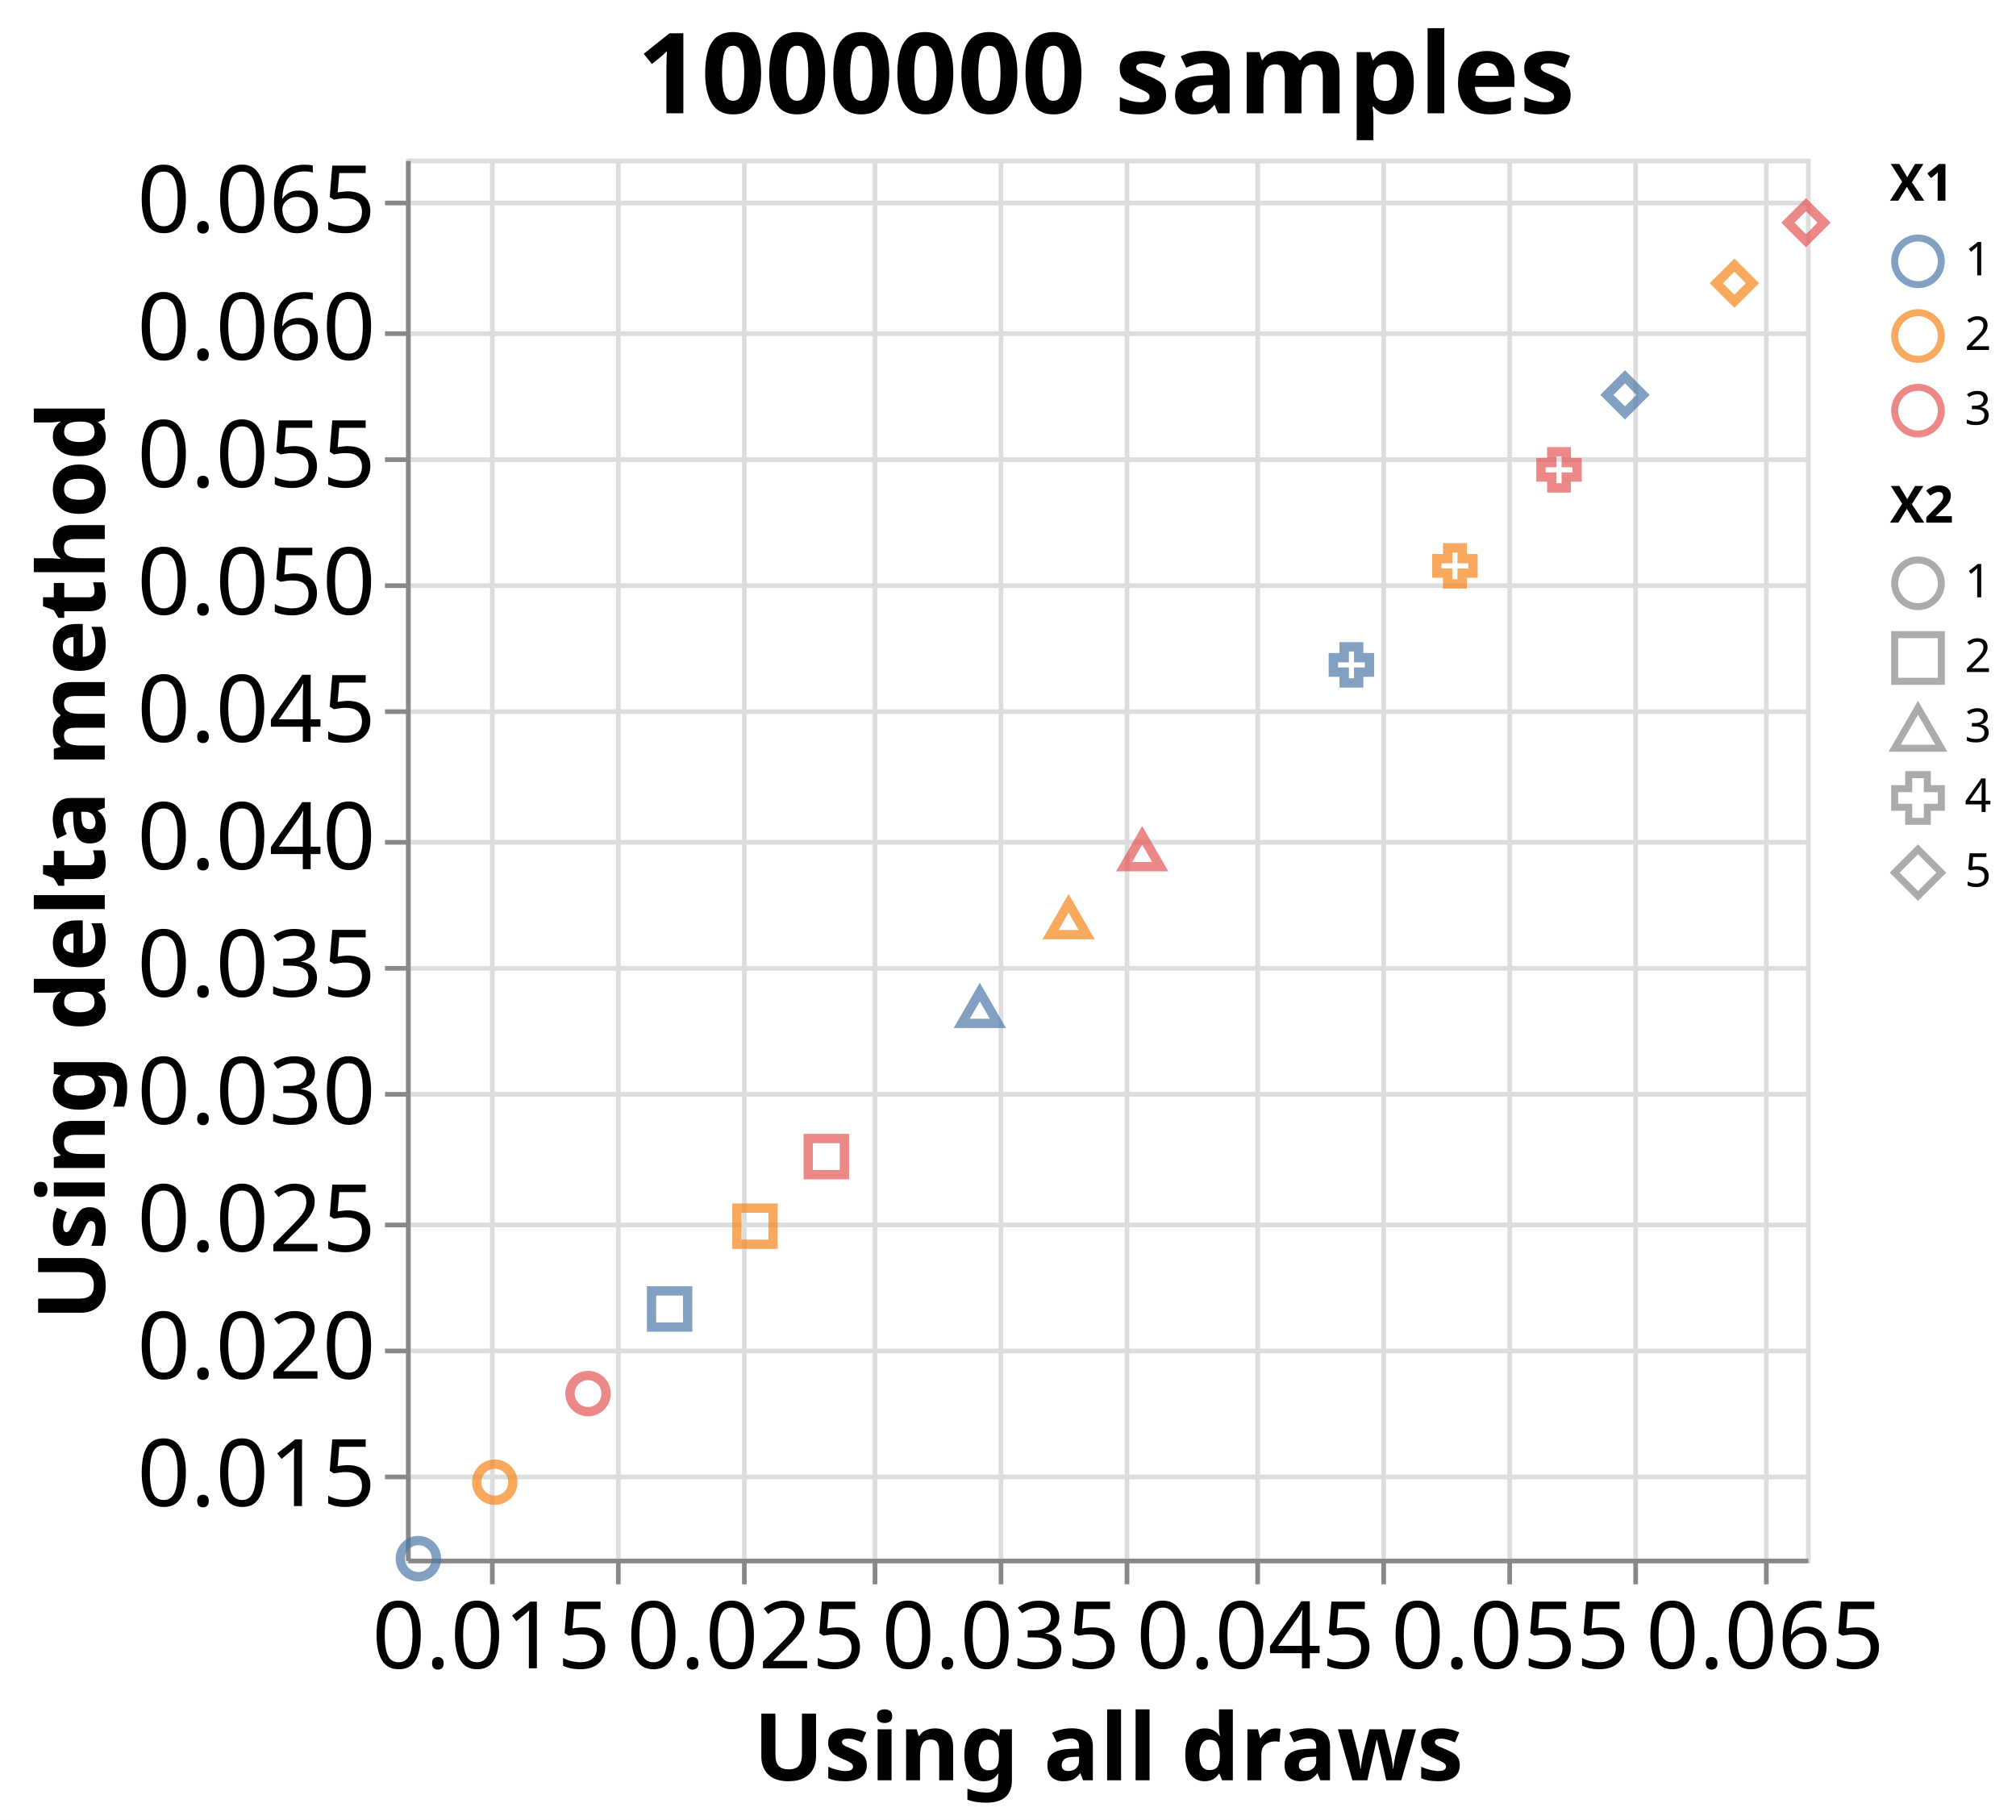
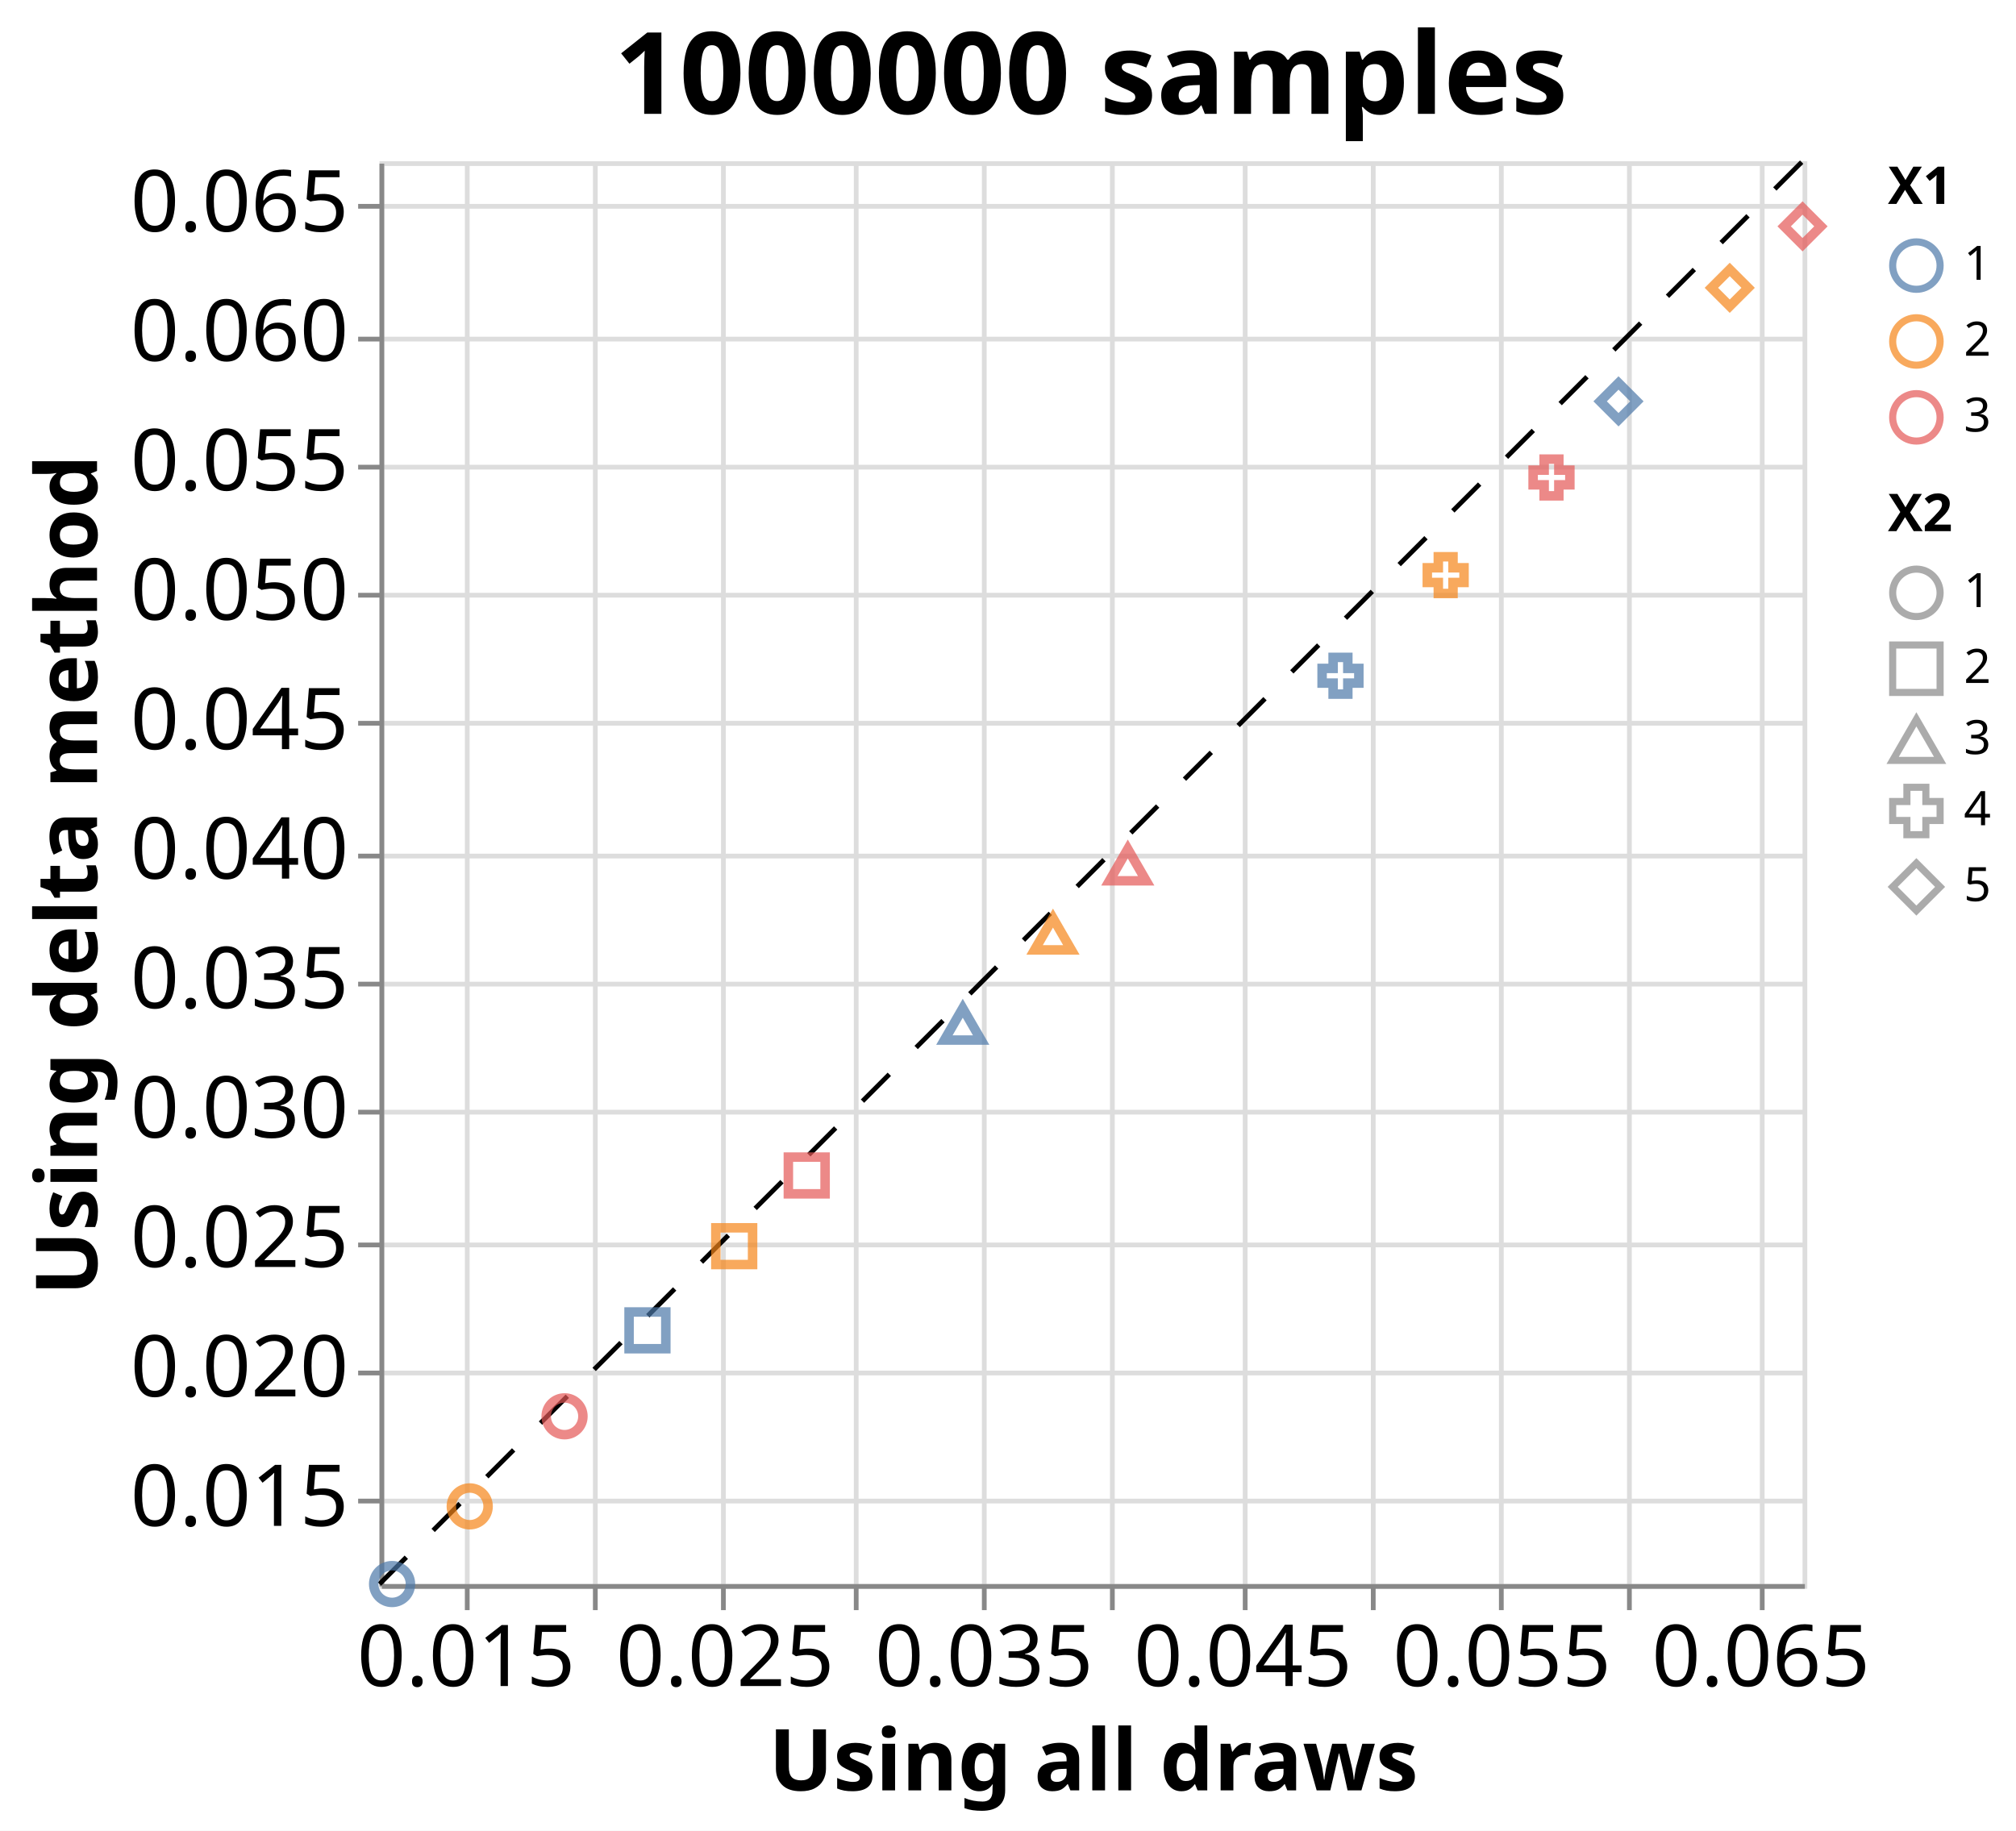
- <svg xmlns="http://www.w3.org/2000/svg" version="1.1" class="marks" width="432" height="390" viewBox="0 0 432 390">
-   <rect width="432" height="390" fill="white" />
-   <g fill="none" stroke-miterlimit="10" transform="translate(87,34)">
+ <svg xmlns="http://www.w3.org/2000/svg" version="1.1" class="marks" width="425" height="386" viewBox="0 0 425 386">
+   <rect width="425" height="386" fill="white" />
+   <g fill="none" stroke-miterlimit="10" transform="translate(80,34)">
    <g class="mark-group role-frame root" role="graphics-object" aria-roledescription="group mark container">
      <g transform="translate(0,0)">
        <path class="background" aria-hidden="true" d="M0.5,0.5h300v300h-300Z" stroke="#ddd" />
        <g>
          <g class="mark-group role-axis" aria-hidden="true">
            <g transform="translate(0.5,300.5)">
              <path class="background" aria-hidden="true" d="M0,0h0v0h0Z" pointer-events="none" />
              <g>
                <g class="mark-rule role-axis-grid" pointer-events="none">
                  <line transform="translate(18,-300)" x2="0" y2="300" stroke="#ddd" stroke-width="1" opacity="1" />
                  <line transform="translate(45,-300)" x2="0" y2="300" stroke="#ddd" stroke-width="1" opacity="1" />
                  <line transform="translate(72,-300)" x2="0" y2="300" stroke="#ddd" stroke-width="1" opacity="1" />
                  <line transform="translate(100,-300)" x2="0" y2="300" stroke="#ddd" stroke-width="1" opacity="1" />
                  <line transform="translate(127,-300)" x2="0" y2="300" stroke="#ddd" stroke-width="1" opacity="1" />
                  <line transform="translate(154,-300)" x2="0" y2="300" stroke="#ddd" stroke-width="1" opacity="1" />
                  <line transform="translate(182,-300)" x2="0" y2="300" stroke="#ddd" stroke-width="1" opacity="1" />
                  <line transform="translate(209,-300)" x2="0" y2="300" stroke="#ddd" stroke-width="1" opacity="1" />
                  <line transform="translate(236,-300)" x2="0" y2="300" stroke="#ddd" stroke-width="1" opacity="1" />
                  <line transform="translate(263,-300)" x2="0" y2="300" stroke="#ddd" stroke-width="1" opacity="1" />
                  <line transform="translate(291,-300)" x2="0" y2="300" stroke="#ddd" stroke-width="1" opacity="1" />
                </g>
              </g>
              <path class="foreground" aria-hidden="true" d="" pointer-events="none" display="none" />
            </g>
          </g>
          <g class="mark-group role-axis" aria-hidden="true">
            <g transform="translate(0.5,0.5)">
              <path class="background" aria-hidden="true" d="M0,0h0v0h0Z" pointer-events="none" />
              <g>
                <g class="mark-rule role-axis-grid" pointer-events="none">
                  <line transform="translate(0,282)" x2="300" y2="0" stroke="#ddd" stroke-width="1" opacity="1" />
                  <line transform="translate(0,255)" x2="300" y2="0" stroke="#ddd" stroke-width="1" opacity="1" />
                  <line transform="translate(0,228)" x2="300" y2="0" stroke="#ddd" stroke-width="1" opacity="1" />
                  <line transform="translate(0,200)" x2="300" y2="0" stroke="#ddd" stroke-width="1" opacity="1" />
                  <line transform="translate(0,173)" x2="300" y2="0" stroke="#ddd" stroke-width="1" opacity="1" />
                  <line transform="translate(0,146)" x2="300" y2="0" stroke="#ddd" stroke-width="1" opacity="1" />
                  <line transform="translate(0,118)" x2="300" y2="0" stroke="#ddd" stroke-width="1" opacity="1" />
                  <line transform="translate(0,91)" x2="300" y2="0" stroke="#ddd" stroke-width="1" opacity="1" />
                  <line transform="translate(0,64)" x2="300" y2="0" stroke="#ddd" stroke-width="1" opacity="1" />
                  <line transform="translate(0,37)" x2="300" y2="0" stroke="#ddd" stroke-width="1" opacity="1" />
                  <line transform="translate(0,9)" x2="300" y2="0" stroke="#ddd" stroke-width="1" opacity="1" />
                </g>
              </g>
              <path class="foreground" aria-hidden="true" d="" pointer-events="none" display="none" />
            </g>
          </g>
          <g class="mark-group role-axis" role="graphics-symbol" aria-roledescription="axis" aria-label="X-axis titled 'Using all draws' for a linear scale with values from 0.01 to 0.07">
            <g transform="translate(0.5,300.5)">
              <path class="background" aria-hidden="true" d="M0,0h0v0h0Z" pointer-events="none" />
              <g>
                <g class="mark-rule role-axis-tick" pointer-events="none">
                  <line transform="translate(18,0)" x2="0" y2="5" stroke="#888" stroke-width="1" opacity="1" />
                  <line transform="translate(45,0)" x2="0" y2="5" stroke="#888" stroke-width="1" opacity="1" />
                  <line transform="translate(72,0)" x2="0" y2="5" stroke="#888" stroke-width="1" opacity="1" />
                  <line transform="translate(100,0)" x2="0" y2="5" stroke="#888" stroke-width="1" opacity="1" />
                  <line transform="translate(127,0)" x2="0" y2="5" stroke="#888" stroke-width="1" opacity="1" />
                  <line transform="translate(154,0)" x2="0" y2="5" stroke="#888" stroke-width="1" opacity="1" />
                  <line transform="translate(182,0)" x2="0" y2="5" stroke="#888" stroke-width="1" opacity="1" />
                  <line transform="translate(209,0)" x2="0" y2="5" stroke="#888" stroke-width="1" opacity="1" />
                  <line transform="translate(236,0)" x2="0" y2="5" stroke="#888" stroke-width="1" opacity="1" />
                  <line transform="translate(263,0)" x2="0" y2="5" stroke="#888" stroke-width="1" opacity="1" />
                  <line transform="translate(291,0)" x2="0" y2="5" stroke="#888" stroke-width="1" opacity="1" />
                </g>
                <g class="mark-text role-axis-label" pointer-events="none">
-                   <text text-anchor="middle" transform="translate(17.77066,23)" font-family="sans-serif" font-size="20px" fill="#000" opacity="1">0.015</text>
-                   <text text-anchor="middle" transform="translate(45.06598,23)" font-family="sans-serif" font-size="20px" fill="#000" opacity="0">0.020</text>
-                   <text text-anchor="middle" transform="translate(72.36129,23)" font-family="sans-serif" font-size="20px" fill="#000" opacity="1">0.025</text>
-                   <text text-anchor="middle" transform="translate(99.65661,23)" font-family="sans-serif" font-size="20px" fill="#000" opacity="0">0.030</text>
-                   <text text-anchor="middle" transform="translate(126.9519,23)" font-family="sans-serif" font-size="20px" fill="#000" opacity="1">0.035</text>
-                   <text text-anchor="middle" transform="translate(154.2472,23)" font-family="sans-serif" font-size="20px" fill="#000" opacity="0">0.040</text>
-                   <text text-anchor="middle" transform="translate(181.5426,23)" font-family="sans-serif" font-size="20px" fill="#000" opacity="1">0.045</text>
-                   <text text-anchor="middle" transform="translate(208.8379,23)" font-family="sans-serif" font-size="20px" fill="#000" opacity="0">0.050</text>
-                   <text text-anchor="middle" transform="translate(236.1332,23)" font-family="sans-serif" font-size="20px" fill="#000" opacity="1">0.055</text>
-                   <text text-anchor="middle" transform="translate(263.4285,23)" font-family="sans-serif" font-size="20px" fill="#000" opacity="0">0.060</text>
-                   <text text-anchor="middle" transform="translate(290.7238,23)" font-family="sans-serif" font-size="20px" fill="#000" opacity="1">0.065</text>
+                   <text text-anchor="middle" transform="translate(17.77066,21)" font-family="sans-serif" font-size="18px" fill="#000" opacity="1">0.015</text>
+                   <text text-anchor="middle" transform="translate(45.06598,21)" font-family="sans-serif" font-size="18px" fill="#000" opacity="0">0.020</text>
+                   <text text-anchor="middle" transform="translate(72.36129,21)" font-family="sans-serif" font-size="18px" fill="#000" opacity="1">0.025</text>
+                   <text text-anchor="middle" transform="translate(99.65661,21)" font-family="sans-serif" font-size="18px" fill="#000" opacity="0">0.030</text>
+                   <text text-anchor="middle" transform="translate(126.9519,21)" font-family="sans-serif" font-size="18px" fill="#000" opacity="1">0.035</text>
+                   <text text-anchor="middle" transform="translate(154.2472,21)" font-family="sans-serif" font-size="18px" fill="#000" opacity="0">0.040</text>
+                   <text text-anchor="middle" transform="translate(181.5426,21)" font-family="sans-serif" font-size="18px" fill="#000" opacity="1">0.045</text>
+                   <text text-anchor="middle" transform="translate(208.8379,21)" font-family="sans-serif" font-size="18px" fill="#000" opacity="0">0.050</text>
+                   <text text-anchor="middle" transform="translate(236.1332,21)" font-family="sans-serif" font-size="18px" fill="#000" opacity="1">0.055</text>
+                   <text text-anchor="middle" transform="translate(263.4285,21)" font-family="sans-serif" font-size="18px" fill="#000" opacity="0">0.060</text>
+                   <text text-anchor="middle" transform="translate(290.7238,21)" font-family="sans-serif" font-size="18px" fill="#000" opacity="1">0.065</text>
                </g>
                <g class="mark-rule role-axis-domain" pointer-events="none">
                  <line transform="translate(0,0)" x2="300" y2="0" stroke="#888" stroke-width="1" opacity="1" />
                </g>
                <g class="mark-text role-axis-title" pointer-events="none">
-                   <text text-anchor="middle" transform="translate(150,47)" font-family="sans-serif" font-size="20px" font-weight="bold" fill="#000" opacity="1">Using all draws</text>
+                   <text text-anchor="middle" transform="translate(150,43)" font-family="sans-serif" font-size="18px" font-weight="bold" fill="#000" opacity="1">Using all draws</text>
                </g>
              </g>
              <path class="foreground" aria-hidden="true" d="" pointer-events="none" display="none" />
            </g>
          </g>
          <g class="mark-group role-axis" role="graphics-symbol" aria-roledescription="axis" aria-label="Y-axis titled 'Using delta method' for a linear scale with values from 0.01 to 0.07">
            <g transform="translate(0.5,0.5)">
              <path class="background" aria-hidden="true" d="M0,0h0v0h0Z" pointer-events="none" />
              <g>
                <g class="mark-rule role-axis-tick" pointer-events="none">
                  <line transform="translate(0,282)" x2="-5" y2="0" stroke="#888" stroke-width="1" opacity="1" />
                  <line transform="translate(0,255)" x2="-5" y2="0" stroke="#888" stroke-width="1" opacity="1" />
                  <line transform="translate(0,228)" x2="-5" y2="0" stroke="#888" stroke-width="1" opacity="1" />
                  <line transform="translate(0,200)" x2="-5" y2="0" stroke="#888" stroke-width="1" opacity="1" />
                  <line transform="translate(0,173)" x2="-5" y2="0" stroke="#888" stroke-width="1" opacity="1" />
                  <line transform="translate(0,146)" x2="-5" y2="0" stroke="#888" stroke-width="1" opacity="1" />
                  <line transform="translate(0,118)" x2="-5" y2="0" stroke="#888" stroke-width="1" opacity="1" />
                  <line transform="translate(0,91)" x2="-5" y2="0" stroke="#888" stroke-width="1" opacity="1" />
                  <line transform="translate(0,64)" x2="-5" y2="0" stroke="#888" stroke-width="1" opacity="1" />
                  <line transform="translate(0,37)" x2="-5" y2="0" stroke="#888" stroke-width="1" opacity="1" />
                  <line transform="translate(0,9)" x2="-5" y2="0" stroke="#888" stroke-width="1" opacity="1" />
                </g>
                <g class="mark-text role-axis-label" pointer-events="none">
-                   <text text-anchor="end" transform="translate(-7,288.2293)" font-family="sans-serif" font-size="20px" fill="#000" opacity="1">0.015</text>
-                   <text text-anchor="end" transform="translate(-7,260.934)" font-family="sans-serif" font-size="20px" fill="#000" opacity="1">0.020</text>
-                   <text text-anchor="end" transform="translate(-7,233.6387)" font-family="sans-serif" font-size="20px" fill="#000" opacity="1">0.025</text>
-                   <text text-anchor="end" transform="translate(-7,206.3434)" font-family="sans-serif" font-size="20px" fill="#000" opacity="1">0.030</text>
-                   <text text-anchor="end" transform="translate(-7,179.0481)" font-family="sans-serif" font-size="20px" fill="#000" opacity="1">0.035</text>
-                   <text text-anchor="end" transform="translate(-7,151.7528)" font-family="sans-serif" font-size="20px" fill="#000" opacity="1">0.040</text>
-                   <text text-anchor="end" transform="translate(-7,124.4574)" font-family="sans-serif" font-size="20px" fill="#000" opacity="1">0.045</text>
-                   <text text-anchor="end" transform="translate(-7,97.16212)" font-family="sans-serif" font-size="20px" fill="#000" opacity="1">0.050</text>
-                   <text text-anchor="end" transform="translate(-7,69.8668)" font-family="sans-serif" font-size="20px" fill="#000" opacity="1">0.055</text>
-                   <text text-anchor="end" transform="translate(-7,42.57149)" font-family="sans-serif" font-size="20px" fill="#000" opacity="1">0.060</text>
-                   <text text-anchor="end" transform="translate(-7,15.27617)" font-family="sans-serif" font-size="20px" fill="#000" opacity="1">0.065</text>
+                   <text text-anchor="end" transform="translate(-7,287.2293)" font-family="sans-serif" font-size="18px" fill="#000" opacity="1">0.015</text>
+                   <text text-anchor="end" transform="translate(-7,259.934)" font-family="sans-serif" font-size="18px" fill="#000" opacity="1">0.020</text>
+                   <text text-anchor="end" transform="translate(-7,232.6387)" font-family="sans-serif" font-size="18px" fill="#000" opacity="1">0.025</text>
+                   <text text-anchor="end" transform="translate(-7,205.3434)" font-family="sans-serif" font-size="18px" fill="#000" opacity="1">0.030</text>
+                   <text text-anchor="end" transform="translate(-7,178.0481)" font-family="sans-serif" font-size="18px" fill="#000" opacity="1">0.035</text>
+                   <text text-anchor="end" transform="translate(-7,150.7528)" font-family="sans-serif" font-size="18px" fill="#000" opacity="1">0.040</text>
+                   <text text-anchor="end" transform="translate(-7,123.4574)" font-family="sans-serif" font-size="18px" fill="#000" opacity="1">0.045</text>
+                   <text text-anchor="end" transform="translate(-7,96.16212)" font-family="sans-serif" font-size="18px" fill="#000" opacity="1">0.050</text>
+                   <text text-anchor="end" transform="translate(-7,68.8668)" font-family="sans-serif" font-size="18px" fill="#000" opacity="1">0.055</text>
+                   <text text-anchor="end" transform="translate(-7,41.57149)" font-family="sans-serif" font-size="18px" fill="#000" opacity="1">0.060</text>
+                   <text text-anchor="end" transform="translate(-7,14.27617)" font-family="sans-serif" font-size="18px" fill="#000" opacity="1">0.065</text>
                </g>
                <g class="mark-rule role-axis-domain" pointer-events="none">
                  <line transform="translate(0,300)" x2="0" y2="-300" stroke="#888" stroke-width="1" opacity="1" />
                </g>
                <g class="mark-text role-axis-title" pointer-events="none">
-                   <text text-anchor="middle" transform="translate(-61.04883,150) rotate(-90) translate(0,-4)" font-family="sans-serif" font-size="20px" font-weight="bold" fill="#000" opacity="1">Using delta method</text>
-                 </g>
-               </g>
-               <path class="foreground" aria-hidden="true" d="" pointer-events="none" display="none" />
-             </g>
-           </g>
-           <g class="mark-symbol role-mark marks" role="graphics-object" aria-roledescription="symbol mark container">
+                   <text text-anchor="middle" transform="translate(-56.04395,150) rotate(-90) translate(0,-4)" font-family="sans-serif" font-size="18px" font-weight="bold" fill="#000" opacity="1">Using delta method</text>
+                 </g>
+               </g>
+               <path class="foreground" aria-hidden="true" d="" pointer-events="none" display="none" />
+             </g>
+           </g>
+           <g class="mark-rule role-mark layer_0_marks" role="graphics-symbol" aria-roledescription="rule mark container">
+             <line transform="translate(0,300)" x2="300" y2="-300" stroke="black" stroke-dasharray="8,8" />
+           </g>
+           <g class="mark-symbol role-mark layer_1_marks" role="graphics-object" aria-roledescription="symbol mark container">
            <path aria-label="all_draws: 0.012230822044; delta_method: 0.0117447422699; X1: 1; X2: 1" role="graphics-symbol" aria-roledescription="point" transform="translate(2.65354,300)" d="M3.873,0A3.873,3.873,0,1,1,-3.873,0A3.873,3.873,0,1,1,3.873,0" stroke="#4c78a8" stroke-width="2" opacity="0.7" />
            <path aria-label="all_draws: 0.0152298634432; delta_method: 0.0147448045074; X1: 2; X2: 1" role="graphics-symbol" aria-roledescription="point" transform="translate(19.0255,283.6225)" d="M3.873,0A3.873,3.873,0,1,1,-3.873,0A3.873,3.873,0,1,1,3.873,0" stroke="#f58518" stroke-width="2" opacity="0.7" />
            <path aria-label="all_draws: 0.0188917357066; delta_method: 0.0182235072457; X1: 3; X2: 1" role="graphics-symbol" aria-roledescription="point" transform="translate(39.01589,264.632)" d="M3.873,0A3.873,3.873,0,1,1,-3.873,0A3.873,3.873,0,1,1,3.873,0" stroke="#e45756" stroke-width="2" opacity="0.7" />
            <path aria-label="all_draws: 0.0220926311285; delta_method: 0.021543880625; X1: 1; X2: 2" role="graphics-symbol" aria-roledescription="point" transform="translate(56.48978,246.5059)" d="M-3.873,-3.873h7.746v7.746h-7.746Z" stroke="#4c78a8" stroke-width="2" opacity="0.7" />
            <path aria-label="all_draws: 0.0254435005595; delta_method: 0.0247948277776; X1: 2; X2: 2" role="graphics-symbol" aria-roledescription="point" transform="translate(74.78239,228.7588)" d="M-3.873,-3.873h7.746v7.746h-7.746Z" stroke="#f58518" stroke-width="2" opacity="0.7" />
            <path aria-label="all_draws: 0.0282438872672; delta_method: 0.0275257441127; X1: 3; X2: 2" role="graphics-symbol" aria-roledescription="point" transform="translate(90.06988,213.8505)" d="M-3.873,-3.873h7.746v7.746h-7.746Z" stroke="#e45756" stroke-width="2" opacity="0.7" />
            <path aria-label="all_draws: 0.034269417937; delta_method: 0.0333704588213; X1: 1; X2: 3" role="graphics-symbol" aria-roledescription="point" transform="translate(122.9636,181.9438)" d="M0,-3.354L-3.873,3.354L3.873,3.354Z" stroke="#4c78a8" stroke-width="2" opacity="0.7" />
            <path aria-label="all_draws: 0.0377531459267; delta_method: 0.0368527809988; X1: 2; X2: 3" role="graphics-symbol" aria-roledescription="point" transform="translate(141.9815,162.9336)" d="M0,-3.354L-3.873,3.354L3.873,3.354Z" stroke="#f58518" stroke-width="2" opacity="0.7" />
            <path aria-label="all_draws: 0.04064233462; delta_method: 0.039521579279; X1: 3; X2: 3" role="graphics-symbol" aria-roledescription="point" transform="translate(157.7538,148.3645)" d="M0,-3.354L-3.873,3.354L3.873,3.354Z" stroke="#e45756" stroke-width="2" opacity="0.7" />
            <path aria-label="all_draws: 0.0488554870277; delta_method: 0.0468270829162; X1: 1; X2: 4" role="graphics-symbol" aria-roledescription="point" transform="translate(202.5899,108.4833)" d="M-3.873,-1.549L-3.873,1.549L-1.549,1.549L-1.549,3.873L1.549,3.873L1.549,1.549L3.873,1.549L3.873,-1.549L1.549,-1.549L1.549,-3.873L-1.549,-3.873L-1.549,-1.549Z" stroke="#4c78a8" stroke-width="2" opacity="0.7" />
            <path aria-label="all_draws: 0.0529176841359; delta_method: 0.050713734999; X1: 2; X2: 4" role="graphics-symbol" aria-roledescription="point" transform="translate(224.7657,87.2658)" d="M-3.873,-1.549L-3.873,1.549L-1.549,1.549L-1.549,3.873L1.549,3.873L1.549,1.549L3.873,1.549L3.873,-1.549L1.549,-1.549L1.549,-3.873L-1.549,-3.873L-1.549,-1.549Z" stroke="#f58518" stroke-width="2" opacity="0.7" />
            <path aria-label="all_draws: 0.0570045708498; delta_method: 0.0544849367069; X1: 3; X2: 4" role="graphics-symbol" aria-roledescription="point" transform="translate(247.0763,66.67857)" d="M-3.873,-1.549L-3.873,1.549L-1.549,1.549L-1.549,3.873L1.549,3.873L1.549,1.549L3.873,1.549L3.873,-1.549L1.549,-1.549L1.549,-3.873L-1.549,-3.873L-1.549,-1.549Z" stroke="#e45756" stroke-width="2" opacity="0.7" />
            <path aria-label="all_draws: 0.0595925096653; delta_method: 0.0574257801508; X1: 1; X2: 5" role="graphics-symbol" aria-roledescription="point" transform="translate(261.204,50.62432)" d="M-3.873,0L0,-3.873L3.873,0L0,3.873Z" stroke="#4c78a8" stroke-width="2" opacity="0.7" />
            <path aria-label="all_draws: 0.0638880242688; delta_method: 0.0618104216196; X1: 2; X2: 5" role="graphics-symbol" aria-roledescription="point" transform="translate(284.6535,26.68828)" d="M-3.873,0L0,-3.873L3.873,0L0,3.873Z" stroke="#f58518" stroke-width="2" opacity="0.7" />
            <path aria-label="all_draws: 0.0666992234451; delta_method: 0.0641850344991; X1: 3; X2: 5" role="graphics-symbol" aria-roledescription="point" transform="translate(300,13.72512)" d="M-3.873,0L0,-3.873L3.873,0L0,3.873Z" stroke="#e45756" stroke-width="2" opacity="0.7" />
          </g>
          <g class="mark-group role-legend" role="graphics-symbol" aria-roledescription="legend" aria-label="Symbol legend titled 'X1' for stroke color with 3 values: 1, 2, 3">
            <g transform="translate(318,0)">
              <path class="background" aria-hidden="true" d="M0,0h22v61h-22Z" pointer-events="none" />
              <g>
                <g class="mark-group role-legend-entry">
                  <g transform="translate(0,16)">
                    <path class="background" aria-hidden="true" d="M0,0h0v0h0Z" pointer-events="none" />
                    <g>
                      <g class="mark-group role-scope" role="graphics-object" aria-roledescription="group mark container">
                        <g transform="translate(0,0)">
                          <path class="background" aria-hidden="true" d="M0,0h21.562v12.5h-21.562Z" pointer-events="none" opacity="1" />
                          <g>
                            <g class="mark-symbol role-legend-symbol" pointer-events="none">
                              <path transform="translate(6,6)" d="M5,0A5,5,0,1,1,-5,0A5,5,0,1,1,5,0" stroke="#4c78a8" stroke-width="1.5" opacity="0.7" />
                            </g>
                            <g class="mark-text role-legend-label" pointer-events="none">
                              <text text-anchor="start" transform="translate(16,9)" font-family="sans-serif" font-size="10px" fill="#000" opacity="1">1</text>
                            </g>
                          </g>
                          <path class="foreground" aria-hidden="true" d="" pointer-events="none" display="none" />
                        </g>
                        <g transform="translate(0,16)">
                          <path class="background" aria-hidden="true" d="M0,0h21.562v12.5h-21.562Z" pointer-events="none" opacity="1" />
                          <g>
                            <g class="mark-symbol role-legend-symbol" pointer-events="none">
                              <path transform="translate(6,6)" d="M5,0A5,5,0,1,1,-5,0A5,5,0,1,1,5,0" stroke="#f58518" stroke-width="1.5" opacity="0.7" />
                            </g>
                            <g class="mark-text role-legend-label" pointer-events="none">
                              <text text-anchor="start" transform="translate(16,9)" font-family="sans-serif" font-size="10px" fill="#000" opacity="1">2</text>
                            </g>
                          </g>
                          <path class="foreground" aria-hidden="true" d="" pointer-events="none" display="none" />
                        </g>
                        <g transform="translate(0,32)">
                          <path class="background" aria-hidden="true" d="M0,0h21.562v12.5h-21.562Z" pointer-events="none" opacity="1" />
                          <g>
                            <g class="mark-symbol role-legend-symbol" pointer-events="none">
                              <path transform="translate(6,6)" d="M5,0A5,5,0,1,1,-5,0A5,5,0,1,1,5,0" stroke="#e45756" stroke-width="1.5" opacity="0.7" />
                            </g>
                            <g class="mark-text role-legend-label" pointer-events="none">
                              <text text-anchor="start" transform="translate(16,9)" font-family="sans-serif" font-size="10px" fill="#000" opacity="1">3</text>
                            </g>
                          </g>
                          <path class="foreground" aria-hidden="true" d="" pointer-events="none" display="none" />
                        </g>
                      </g>
                    </g>
                    <path class="foreground" aria-hidden="true" d="" pointer-events="none" display="none" />
                  </g>
                </g>
                <g class="mark-text role-legend-title" pointer-events="none">
                  <text text-anchor="start" transform="translate(0,9)" font-family="sans-serif" font-size="11px" font-weight="bold" fill="#000" opacity="1">X1</text>
                </g>
              </g>
              <path class="foreground" aria-hidden="true" d="" pointer-events="none" display="none" />
            </g>
          </g>
          <g class="mark-group role-legend" role="graphics-symbol" aria-roledescription="legend" aria-label="Symbol legend titled 'X2' for shape with 5 values: 1, 2, 3, 4, 5">
            <g transform="translate(318,69)">
              <path class="background" aria-hidden="true" d="M0,0h22v91h-22Z" pointer-events="none" />
              <g>
                <g class="mark-group role-legend-entry">
                  <g transform="translate(0,16)">
                    <path class="background" aria-hidden="true" d="M0,0h0v0h0Z" pointer-events="none" />
                    <g>
                      <g class="mark-group role-scope" role="graphics-object" aria-roledescription="group mark container">
                        <g transform="translate(0,0)">
                          <path class="background" aria-hidden="true" d="M0,0h21.562v12.5h-21.562Z" pointer-events="none" opacity="1" />
                          <g>
                            <g class="mark-symbol role-legend-symbol" pointer-events="none">
                              <path transform="translate(6,6)" d="M5,0A5,5,0,1,1,-5,0A5,5,0,1,1,5,0" stroke="#888" stroke-width="1.5" opacity="0.7" />
                            </g>
                            <g class="mark-text role-legend-label" pointer-events="none">
                              <text text-anchor="start" transform="translate(16,9)" font-family="sans-serif" font-size="10px" fill="#000" opacity="1">1</text>
                            </g>
                          </g>
                          <path class="foreground" aria-hidden="true" d="" pointer-events="none" display="none" />
                        </g>
                        <g transform="translate(0,16)">
                          <path class="background" aria-hidden="true" d="M0,0h21.562v12.5h-21.562Z" pointer-events="none" opacity="1" />
                          <g>
                            <g class="mark-symbol role-legend-symbol" pointer-events="none">
                              <path transform="translate(6,6)" d="M-5,-5h10v10h-10Z" stroke="#888" stroke-width="1.5" opacity="0.7" />
                            </g>
                            <g class="mark-text role-legend-label" pointer-events="none">
                              <text text-anchor="start" transform="translate(16,9)" font-family="sans-serif" font-size="10px" fill="#000" opacity="1">2</text>
                            </g>
                          </g>
                          <path class="foreground" aria-hidden="true" d="" pointer-events="none" display="none" />
                        </g>
                        <g transform="translate(0,31)">
                          <path class="background" aria-hidden="true" d="M0,0h21.562v11.83h-21.562Z" pointer-events="none" opacity="1" />
                          <g>
                            <g class="mark-symbol role-legend-symbol" pointer-events="none">
                              <path transform="translate(6,6)" d="M0,-4.33L-5,4.33L5,4.33Z" stroke="#888" stroke-width="1.5" opacity="0.7" />
                            </g>
                            <g class="mark-text role-legend-label" pointer-events="none">
                              <text text-anchor="start" transform="translate(16,9)" font-family="sans-serif" font-size="10px" fill="#000" opacity="1">3</text>
                            </g>
                          </g>
                          <path class="foreground" aria-hidden="true" d="" pointer-events="none" display="none" />
                        </g>
                        <g transform="translate(0,46)">
                          <path class="background" aria-hidden="true" d="M0,0h21.562v12.5h-21.562Z" pointer-events="none" opacity="1" />
                          <g>
                            <g class="mark-symbol role-legend-symbol" pointer-events="none">
                              <path transform="translate(6,6)" d="M-5,-2L-5,2L-2,2L-2,5L2,5L2,2L5,2L5,-2L2,-2L2,-5L-2,-5L-2,-2Z" stroke="#888" stroke-width="1.5" opacity="0.7" />
                            </g>
                            <g class="mark-text role-legend-label" pointer-events="none">
                              <text text-anchor="start" transform="translate(16,9)" font-family="sans-serif" font-size="10px" fill="#000" opacity="1">4</text>
                            </g>
                          </g>
                          <path class="foreground" aria-hidden="true" d="" pointer-events="none" display="none" />
                        </g>
                        <g transform="translate(0,62)">
                          <path class="background" aria-hidden="true" d="M0,0h21.562v12.5h-21.562Z" pointer-events="none" opacity="1" />
                          <g>
                            <g class="mark-symbol role-legend-symbol" pointer-events="none">
                              <path transform="translate(6,6)" d="M-5,0L0,-5L5,0L0,5Z" stroke="#888" stroke-width="1.5" opacity="0.7" />
                            </g>
                            <g class="mark-text role-legend-label" pointer-events="none">
                              <text text-anchor="start" transform="translate(16,9)" font-family="sans-serif" font-size="10px" fill="#000" opacity="1">5</text>
                            </g>
                          </g>
                          <path class="foreground" aria-hidden="true" d="" pointer-events="none" display="none" />
                        </g>
                      </g>
                    </g>
                    <path class="foreground" aria-hidden="true" d="" pointer-events="none" display="none" />
                  </g>
                </g>
                <g class="mark-text role-legend-title" pointer-events="none">
                  <text text-anchor="start" transform="translate(0,9)" font-family="sans-serif" font-size="11px" font-weight="bold" fill="#000" opacity="1">X2</text>
                </g>
              </g>
              <path class="foreground" aria-hidden="true" d="" pointer-events="none" display="none" />
            </g>
          </g>
          <g class="mark-group role-title">
-             <g transform="translate(150,-28.72383)">
+             <g transform="translate(150,-29)">
              <path class="background" aria-hidden="true" d="M0,0h0v0h0Z" pointer-events="none" />
              <g>
                <g class="mark-text role-title-text" role="graphics-symbol" aria-roledescription="title" aria-label="Title text '1000000 samples'" pointer-events="none">
                  <text text-anchor="middle" transform="translate(0,19)" font-family="sans-serif" font-size="24px" font-weight="bold" fill="#000" opacity="1">1000000 samples</text>
                </g>
              </g>
              <path class="foreground" aria-hidden="true" d="" pointer-events="none" display="none" />
            </g>
          </g>
        </g>
        <path class="foreground" aria-hidden="true" d="" display="none" />
      </g>
    </g>
  </g>
</svg>
